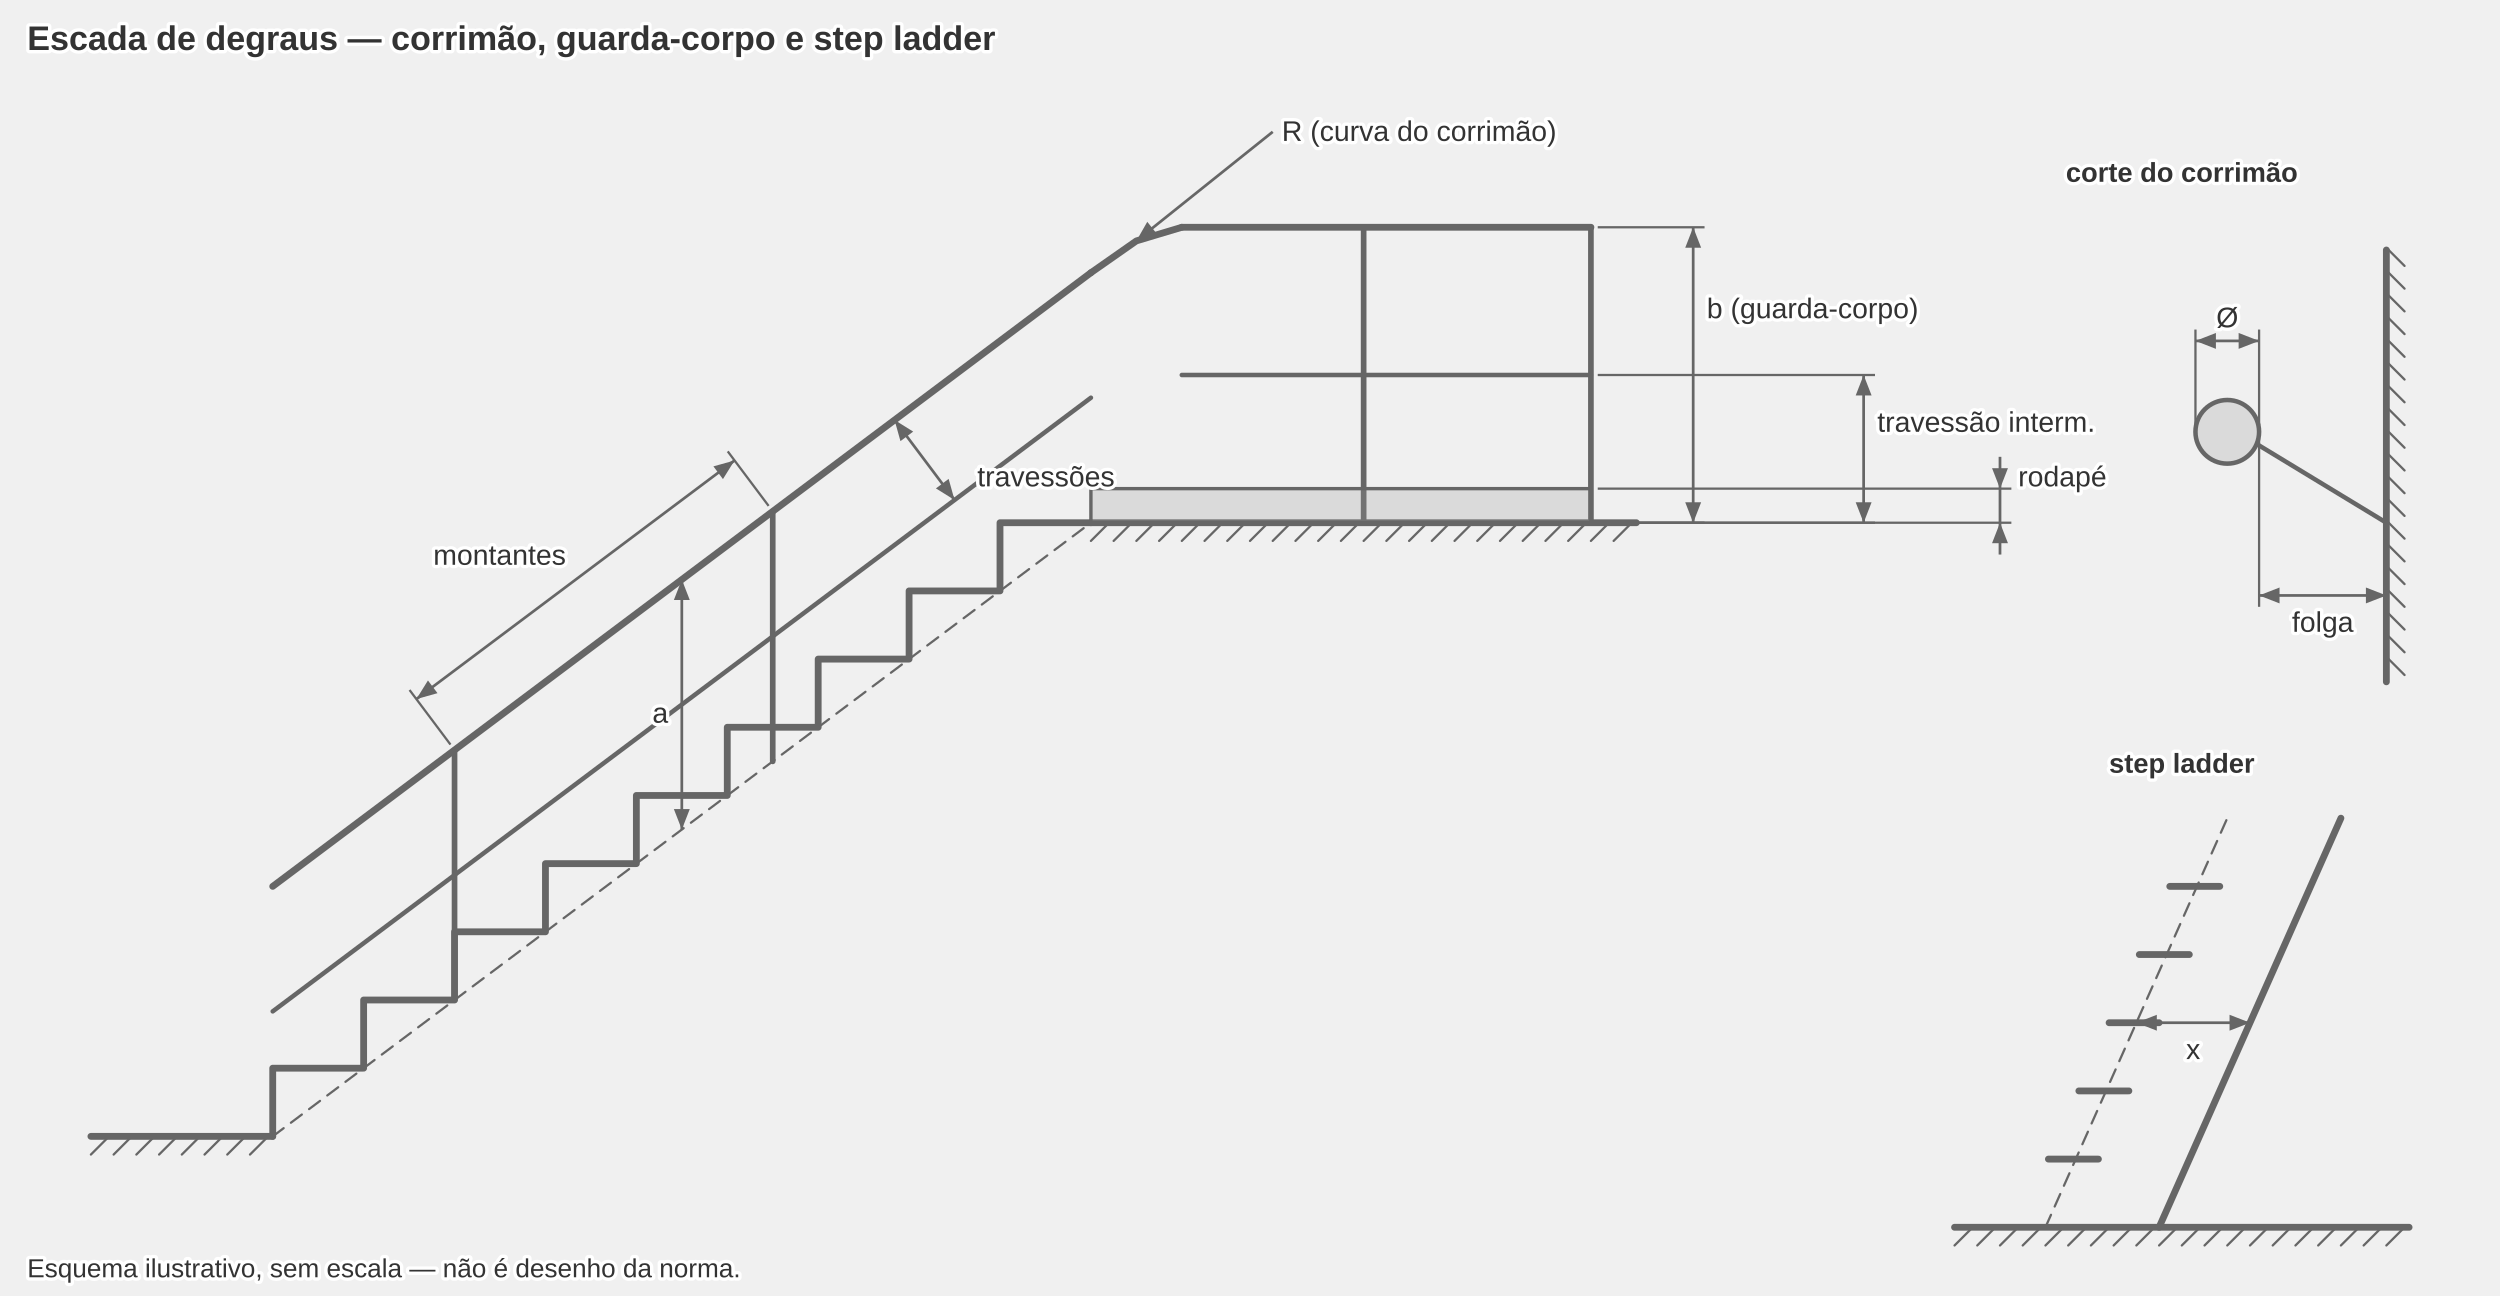
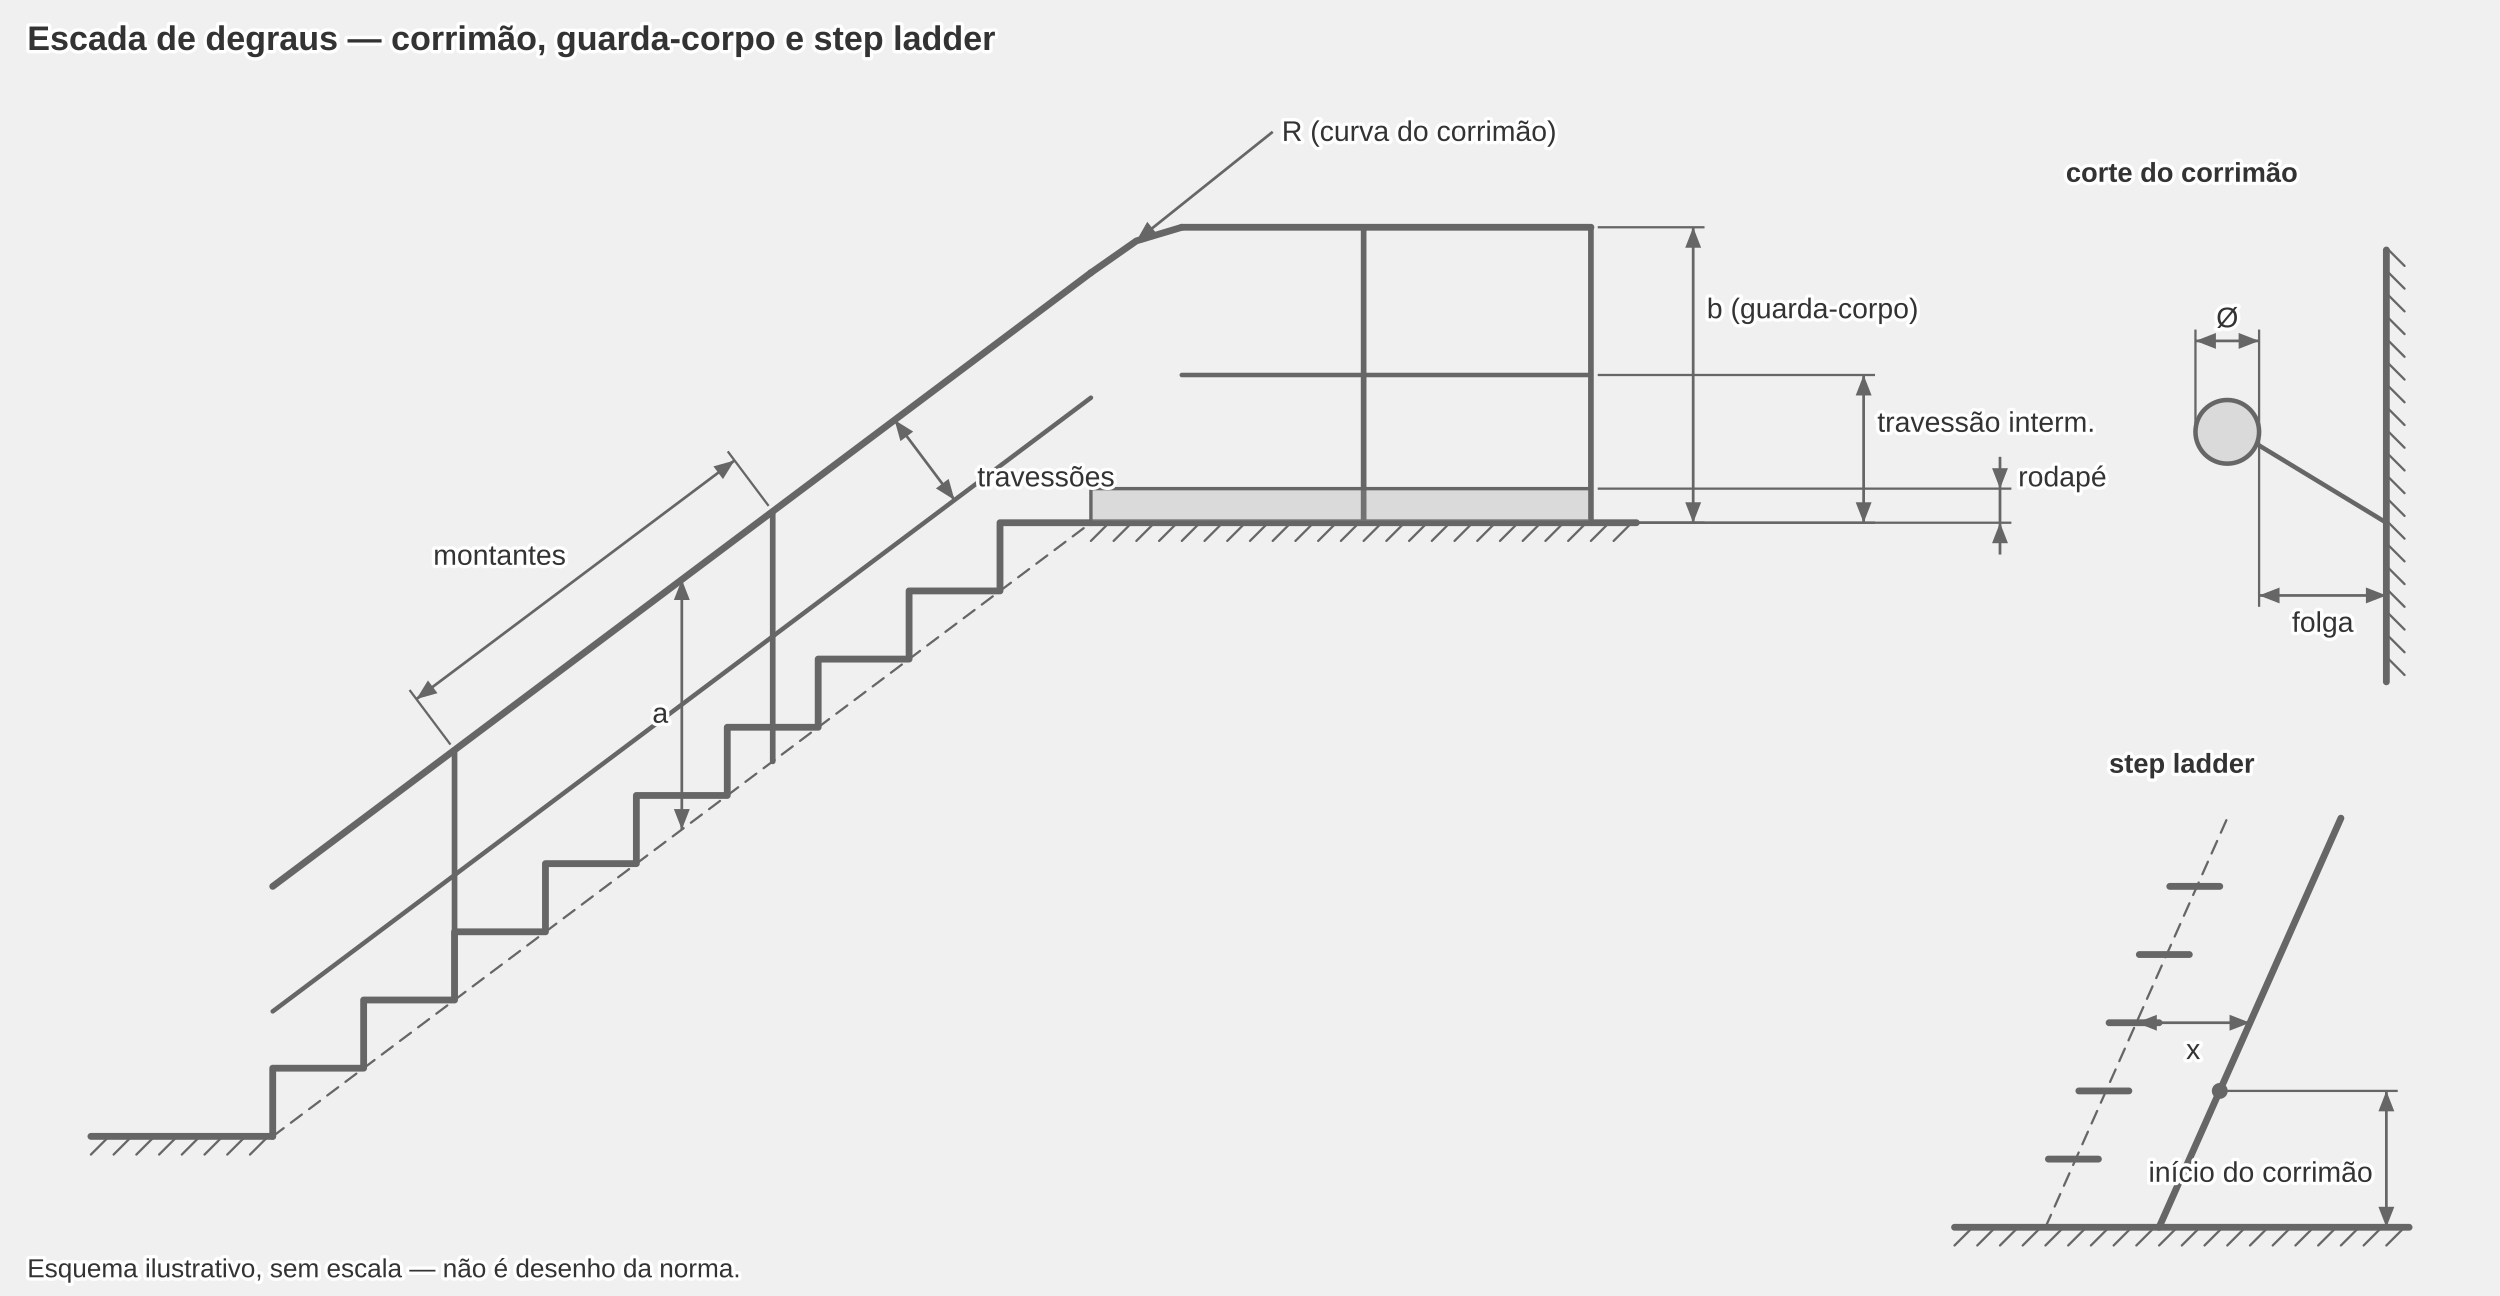
<svg xmlns="http://www.w3.org/2000/svg" viewBox="0 0 1100 570" width="1100" height="570" role="img" aria-label="Escada de degraus — corrimão, guarda-corpo e step ladder">
  <text x="12" y="22" font-size="15" font-weight="bold" font-family="Arial, Helvetica, sans-serif" fill="#333" stroke="#fff" stroke-width="3" paint-order="stroke" stroke-linejoin="round">Escada de degraus — corrimão, guarda-corpo e step ladder</text>
  <line x1="40" y1="500" x2="120" y2="500" stroke="#666" stroke-width="3" stroke-linecap="round" />
  <line x1="47" y1="501" x2="40" y2="508" stroke="#666" stroke-width="1" stroke-linecap="round" />
  <line x1="57" y1="501" x2="50" y2="508" stroke="#666" stroke-width="1" stroke-linecap="round" />
  <line x1="67" y1="501" x2="60" y2="508" stroke="#666" stroke-width="1" stroke-linecap="round" />
  <line x1="77" y1="501" x2="70" y2="508" stroke="#666" stroke-width="1" stroke-linecap="round" />
  <line x1="87" y1="501" x2="80" y2="508" stroke="#666" stroke-width="1" stroke-linecap="round" />
  <line x1="97" y1="501" x2="90" y2="508" stroke="#666" stroke-width="1" stroke-linecap="round" />
  <line x1="107" y1="501" x2="100" y2="508" stroke="#666" stroke-width="1" stroke-linecap="round" />
  <line x1="117" y1="501" x2="110" y2="508" stroke="#666" stroke-width="1" stroke-linecap="round" />
  <polyline points="120,500 120,470 160,470 160,440 200,440 200,410 240,410 240,380 280,380 280,350 320,350 320,320 360,320 360,290 400,290 400,260 440,260 440,230 480,230" stroke="#666" stroke-width="3" fill="none" stroke-linejoin="round" stroke-linecap="round" />
  <line x1="480" y1="230" x2="720" y2="230" stroke="#666" stroke-width="3" stroke-linecap="round" />
  <line x1="487" y1="231" x2="480" y2="238" stroke="#666" stroke-width="1" stroke-linecap="round" />
  <line x1="497" y1="231" x2="490" y2="238" stroke="#666" stroke-width="1" stroke-linecap="round" />
  <line x1="507" y1="231" x2="500" y2="238" stroke="#666" stroke-width="1" stroke-linecap="round" />
  <line x1="517" y1="231" x2="510" y2="238" stroke="#666" stroke-width="1" stroke-linecap="round" />
  <line x1="527" y1="231" x2="520" y2="238" stroke="#666" stroke-width="1" stroke-linecap="round" />
  <line x1="537" y1="231" x2="530" y2="238" stroke="#666" stroke-width="1" stroke-linecap="round" />
  <line x1="547" y1="231" x2="540" y2="238" stroke="#666" stroke-width="1" stroke-linecap="round" />
  <line x1="557" y1="231" x2="550" y2="238" stroke="#666" stroke-width="1" stroke-linecap="round" />
  <line x1="567" y1="231" x2="560" y2="238" stroke="#666" stroke-width="1" stroke-linecap="round" />
  <line x1="577" y1="231" x2="570" y2="238" stroke="#666" stroke-width="1" stroke-linecap="round" />
  <line x1="587" y1="231" x2="580" y2="238" stroke="#666" stroke-width="1" stroke-linecap="round" />
  <line x1="597" y1="231" x2="590" y2="238" stroke="#666" stroke-width="1" stroke-linecap="round" />
  <line x1="607" y1="231" x2="600" y2="238" stroke="#666" stroke-width="1" stroke-linecap="round" />
  <line x1="617" y1="231" x2="610" y2="238" stroke="#666" stroke-width="1" stroke-linecap="round" />
  <line x1="627" y1="231" x2="620" y2="238" stroke="#666" stroke-width="1" stroke-linecap="round" />
  <line x1="637" y1="231" x2="630" y2="238" stroke="#666" stroke-width="1" stroke-linecap="round" />
  <line x1="647" y1="231" x2="640" y2="238" stroke="#666" stroke-width="1" stroke-linecap="round" />
  <line x1="657" y1="231" x2="650" y2="238" stroke="#666" stroke-width="1" stroke-linecap="round" />
  <line x1="667" y1="231" x2="660" y2="238" stroke="#666" stroke-width="1" stroke-linecap="round" />
  <line x1="677" y1="231" x2="670" y2="238" stroke="#666" stroke-width="1" stroke-linecap="round" />
  <line x1="687" y1="231" x2="680" y2="238" stroke="#666" stroke-width="1" stroke-linecap="round" />
  <line x1="697" y1="231" x2="690" y2="238" stroke="#666" stroke-width="1" stroke-linecap="round" />
  <line x1="707" y1="231" x2="700" y2="238" stroke="#666" stroke-width="1" stroke-linecap="round" />
  <line x1="717" y1="231" x2="710" y2="238" stroke="#666" stroke-width="1" stroke-linecap="round" />
  <line x1="120" y1="500" x2="480" y2="230" stroke="#666" stroke-width="1" stroke-dasharray="6 4" stroke-linecap="round" />
  <line x1="120" y1="390" x2="480" y2="120" stroke="#666" stroke-width="3" stroke-linecap="round" />
  <polyline points="480,120 500,106 520,100" stroke="#666" stroke-width="3" fill="none" stroke-linejoin="round" stroke-linecap="round" />
  <line x1="520" y1="100" x2="700" y2="100" stroke="#666" stroke-width="3" stroke-linecap="round" />
  <line x1="120" y1="445" x2="480" y2="175" stroke="#666" stroke-width="2" stroke-linecap="round" />
  <line x1="520" y1="165" x2="700" y2="165" stroke="#666" stroke-width="2" stroke-linecap="round" />
  <line x1="200" y1="440" x2="200" y2="330" stroke="#666" stroke-width="2.5" stroke-linecap="round" />
  <line x1="340" y1="335" x2="340" y2="225" stroke="#666" stroke-width="2.5" stroke-linecap="round" />
  <line x1="600" y1="230" x2="600" y2="100" stroke="#666" stroke-width="2.5" stroke-linecap="round" />
  <line x1="700" y1="230" x2="700" y2="100" stroke="#666" stroke-width="2.5" stroke-linecap="round" />
  <rect x="480" y="215" width="220" height="15" rx="0" fill="#999" fill-opacity="0.25" stroke="#666" stroke-width="1.5" />
  <g id="cota-a" class="cota">
    <line x1="300" y1="365" x2="300" y2="255" stroke="#666" stroke-width="1.2" />
    <polygon points="300,365 296.5,356 303.5,356" fill="#666" />
    <polygon points="300,255 303.5,264 296.5,264" fill="#666" />
    <text x="294" y="318" text-anchor="end" font-size="12.5" font-family="Arial, Helvetica, sans-serif" fill="#333" stroke="#fff" stroke-width="3" paint-order="stroke" stroke-linejoin="round">a</text>
  </g>
  <g id="cota-b" class="cota">
    <line x1="703" y1="230" x2="750" y2="230" stroke="#666" stroke-width="1" />
    <line x1="703" y1="100" x2="750" y2="100" stroke="#666" stroke-width="1" />
    <line x1="745" y1="230" x2="745" y2="100" stroke="#666" stroke-width="1.2" />
    <polygon points="745,230 741.5,221 748.5,221" fill="#666" />
    <polygon points="745,100 748.5,109 741.5,109" fill="#666" />
    <text x="751" y="140" text-anchor="start" font-size="12.5" font-family="Arial, Helvetica, sans-serif" fill="#333" stroke="#fff" stroke-width="3" paint-order="stroke" stroke-linejoin="round">b (guarda-corpo)</text>
  </g>
  <g id="cota-intermediario" class="cota">
    <line x1="703" y1="230" x2="825" y2="230" stroke="#666" stroke-width="1" />
    <line x1="703" y1="165" x2="825" y2="165" stroke="#666" stroke-width="1" />
    <line x1="820" y1="230" x2="820" y2="165" stroke="#666" stroke-width="1.2" />
    <polygon points="820,230 816.5,221 823.5,221" fill="#666" />
    <polygon points="820,165 823.5,174 816.5,174" fill="#666" />
    <text x="826" y="190" text-anchor="start" font-size="12.5" font-family="Arial, Helvetica, sans-serif" fill="#333" stroke="#fff" stroke-width="3" paint-order="stroke" stroke-linejoin="round">travessão interm.</text>
  </g>
  <g id="cota-rodape" class="cota">
    <line x1="703" y1="230" x2="885" y2="230" stroke="#666" stroke-width="1" />
    <line x1="703" y1="215" x2="885" y2="215" stroke="#666" stroke-width="1" />
    <line x1="880" y1="230" x2="880" y2="215" stroke="#666" stroke-width="1.2" />
    <polygon points="880,230 883.5,239 876.5,239" fill="#666" />
    <polygon points="880,215 876.5,206 883.5,206" fill="#666" />
    <line x1="880" y1="244" x2="880" y2="230" stroke="#666" stroke-width="1.2" />
    <line x1="880" y1="215" x2="880" y2="201" stroke="#666" stroke-width="1.2" />
    <text x="888" y="214" text-anchor="start" font-size="12.5" font-family="Arial, Helvetica, sans-serif" fill="#333" stroke="#fff" stroke-width="3" paint-order="stroke" stroke-linejoin="round">rodapé</text>
  </g>
  <g id="cota-montantes" class="cota">
    <line x1="198.2" y1="327.6" x2="180.2" y2="303.6" stroke="#666" stroke-width="1" />
    <line x1="338.2" y1="222.6" x2="320.2" y2="198.6" stroke="#666" stroke-width="1" />
    <line x1="183.2" y1="307.6" x2="323.2" y2="202.6" stroke="#666" stroke-width="1.2" />
    <polygon points="183.2,307.6 188.3,299.4 192.5,305" fill="#666" />
    <polygon points="323.2,202.6 318.1,210.8 313.9,205.2" fill="#666" />
    <text x="249" y="248.5" text-anchor="end" font-size="12.5" font-family="Arial, Helvetica, sans-serif" fill="#333" stroke="#fff" stroke-width="3" paint-order="stroke" stroke-linejoin="round">montantes</text>
  </g>
  <g id="cota-travessoes" class="cota">
    <line x1="420" y1="220" x2="393.6" y2="184.8" stroke="#666" stroke-width="1.2" />
    <polygon points="420,220 411.8,214.9 417.4,210.7" fill="#666" />
    <polygon points="393.6,184.8 401.8,189.9 396.2,194.1" fill="#666" />
    <text x="430" y="214" text-anchor="start" font-size="12.5" font-family="Arial, Helvetica, sans-serif" fill="#333" stroke="#fff" stroke-width="3" paint-order="stroke" stroke-linejoin="round">travessões</text>
  </g>
  <g id="cota-raio" class="cota">
    <line x1="560" y1="58" x2="500" y2="106" stroke="#666" stroke-width="1.2" />
    <polygon points="500,106 504.8,97.6 509.2,103.1" fill="#666" />
    <text x="564" y="62" text-anchor="start" font-size="12.5" font-family="Arial, Helvetica, sans-serif" fill="#333" stroke="#fff" stroke-width="3" paint-order="stroke" stroke-linejoin="round">R (curva do corrimão)</text>
  </g>
  <text x="960" y="80" text-anchor="middle" font-size="12" font-weight="bold" font-family="Arial, Helvetica, sans-serif" fill="#333" stroke="#fff" stroke-width="3" paint-order="stroke" stroke-linejoin="round">corte do corrimão</text>
  <line x1="1050" y1="110" x2="1050" y2="300" stroke="#666" stroke-width="3" stroke-linecap="round" />
  <line x1="1051" y1="110" x2="1058" y2="117" stroke="#666" stroke-width="1" stroke-linecap="round" />
  <line x1="1051" y1="120" x2="1058" y2="127" stroke="#666" stroke-width="1" stroke-linecap="round" />
  <line x1="1051" y1="130" x2="1058" y2="137" stroke="#666" stroke-width="1" stroke-linecap="round" />
  <line x1="1051" y1="140" x2="1058" y2="147" stroke="#666" stroke-width="1" stroke-linecap="round" />
  <line x1="1051" y1="150" x2="1058" y2="157" stroke="#666" stroke-width="1" stroke-linecap="round" />
  <line x1="1051" y1="160" x2="1058" y2="167" stroke="#666" stroke-width="1" stroke-linecap="round" />
  <line x1="1051" y1="170" x2="1058" y2="177" stroke="#666" stroke-width="1" stroke-linecap="round" />
  <line x1="1051" y1="180" x2="1058" y2="187" stroke="#666" stroke-width="1" stroke-linecap="round" />
  <line x1="1051" y1="190" x2="1058" y2="197" stroke="#666" stroke-width="1" stroke-linecap="round" />
  <line x1="1051" y1="200" x2="1058" y2="207" stroke="#666" stroke-width="1" stroke-linecap="round" />
  <line x1="1051" y1="210" x2="1058" y2="217" stroke="#666" stroke-width="1" stroke-linecap="round" />
  <line x1="1051" y1="220" x2="1058" y2="227" stroke="#666" stroke-width="1" stroke-linecap="round" />
  <line x1="1051" y1="230" x2="1058" y2="237" stroke="#666" stroke-width="1" stroke-linecap="round" />
  <line x1="1051" y1="240" x2="1058" y2="247" stroke="#666" stroke-width="1" stroke-linecap="round" />
  <line x1="1051" y1="250" x2="1058" y2="257" stroke="#666" stroke-width="1" stroke-linecap="round" />
  <line x1="1051" y1="260" x2="1058" y2="267" stroke="#666" stroke-width="1" stroke-linecap="round" />
  <line x1="1051" y1="270" x2="1058" y2="277" stroke="#666" stroke-width="1" stroke-linecap="round" />
  <line x1="1051" y1="280" x2="1058" y2="287" stroke="#666" stroke-width="1" stroke-linecap="round" />
  <line x1="1051" y1="290" x2="1058" y2="297" stroke="#666" stroke-width="1" stroke-linecap="round" />
  <circle cx="980" cy="190" r="14" stroke="#666" stroke-width="2" fill="#999" fill-opacity="0.25" />
  <line x1="994" y1="196" x2="1050" y2="230" stroke="#666" stroke-width="2" stroke-linecap="round" />
  <g id="cota-diametro" class="cota">
    <line x1="966" y1="187" x2="966" y2="145" stroke="#666" stroke-width="1" />
    <line x1="994" y1="187" x2="994" y2="145" stroke="#666" stroke-width="1" />
    <line x1="966" y1="150" x2="994" y2="150" stroke="#666" stroke-width="1.2" />
    <polygon points="966,150 975,146.5 975,153.5" fill="#666" />
    <polygon points="994,150 985,153.5 985,146.5" fill="#666" />
    <text x="980" y="144" text-anchor="middle" font-size="12.5" font-family="Arial, Helvetica, sans-serif" fill="#333" stroke="#fff" stroke-width="3" paint-order="stroke" stroke-linejoin="round">Ø</text>
  </g>
  <g id="cota-folga" class="cota">
    <line x1="994" y1="193" x2="994" y2="267" stroke="#666" stroke-width="1" />
    <line x1="994" y1="262" x2="1050" y2="262" stroke="#666" stroke-width="1.2" />
    <polygon points="994,262 1003,258.5 1003,265.5" fill="#666" />
    <polygon points="1050,262 1041,265.5 1041,258.5" fill="#666" />
    <text x="1022" y="278" text-anchor="middle" font-size="12.5" font-family="Arial, Helvetica, sans-serif" fill="#333" stroke="#fff" stroke-width="3" paint-order="stroke" stroke-linejoin="round">folga</text>
  </g>
  <text x="960" y="340" text-anchor="middle" font-size="12" font-weight="bold" font-family="Arial, Helvetica, sans-serif" fill="#333" stroke="#fff" stroke-width="3" paint-order="stroke" stroke-linejoin="round">step ladder</text>
  <line x1="860" y1="540" x2="1060" y2="540" stroke="#666" stroke-width="3" stroke-linecap="round" />
  <line x1="867" y1="541" x2="860" y2="548" stroke="#666" stroke-width="1" stroke-linecap="round" />
  <line x1="877" y1="541" x2="870" y2="548" stroke="#666" stroke-width="1" stroke-linecap="round" />
  <line x1="887" y1="541" x2="880" y2="548" stroke="#666" stroke-width="1" stroke-linecap="round" />
  <line x1="897" y1="541" x2="890" y2="548" stroke="#666" stroke-width="1" stroke-linecap="round" />
  <line x1="907" y1="541" x2="900" y2="548" stroke="#666" stroke-width="1" stroke-linecap="round" />
  <line x1="917" y1="541" x2="910" y2="548" stroke="#666" stroke-width="1" stroke-linecap="round" />
  <line x1="927" y1="541" x2="920" y2="548" stroke="#666" stroke-width="1" stroke-linecap="round" />
  <line x1="937" y1="541" x2="930" y2="548" stroke="#666" stroke-width="1" stroke-linecap="round" />
  <line x1="947" y1="541" x2="940" y2="548" stroke="#666" stroke-width="1" stroke-linecap="round" />
  <line x1="957" y1="541" x2="950" y2="548" stroke="#666" stroke-width="1" stroke-linecap="round" />
  <line x1="967" y1="541" x2="960" y2="548" stroke="#666" stroke-width="1" stroke-linecap="round" />
  <line x1="977" y1="541" x2="970" y2="548" stroke="#666" stroke-width="1" stroke-linecap="round" />
  <line x1="987" y1="541" x2="980" y2="548" stroke="#666" stroke-width="1" stroke-linecap="round" />
  <line x1="997" y1="541" x2="990" y2="548" stroke="#666" stroke-width="1" stroke-linecap="round" />
  <line x1="1007" y1="541" x2="1000" y2="548" stroke="#666" stroke-width="1" stroke-linecap="round" />
  <line x1="1017" y1="541" x2="1010" y2="548" stroke="#666" stroke-width="1" stroke-linecap="round" />
  <line x1="1027" y1="541" x2="1020" y2="548" stroke="#666" stroke-width="1" stroke-linecap="round" />
  <line x1="1037" y1="541" x2="1030" y2="548" stroke="#666" stroke-width="1" stroke-linecap="round" />
  <line x1="1047" y1="541" x2="1040" y2="548" stroke="#666" stroke-width="1" stroke-linecap="round" />
  <line x1="1057" y1="541" x2="1050" y2="548" stroke="#666" stroke-width="1" stroke-linecap="round" />
  <line x1="900" y1="540" x2="980" y2="360" stroke="#666" stroke-width="1" stroke-dasharray="6 4" stroke-linecap="round" />
  <line x1="901.3" y1="510" x2="923.3" y2="510" stroke="#666" stroke-width="3" stroke-linecap="round" />
  <line x1="914.7" y1="480" x2="936.7" y2="480" stroke="#666" stroke-width="3" stroke-linecap="round" />
  <line x1="928" y1="450" x2="950" y2="450" stroke="#666" stroke-width="3" stroke-linecap="round" />
  <line x1="941.3" y1="420" x2="963.3" y2="420" stroke="#666" stroke-width="3" stroke-linecap="round" />
  <line x1="954.7" y1="390" x2="976.7" y2="390" stroke="#666" stroke-width="3" stroke-linecap="round" />
  <line x1="950" y1="540" x2="1030" y2="360" stroke="#666" stroke-width="3" stroke-linecap="round" />
  <g id="cota-x" class="cota">
    <line x1="940" y1="450" x2="990" y2="450" stroke="#666" stroke-width="1.2" />
    <polygon points="940,450 949,446.5 949,453.5" fill="#666" />
    <polygon points="990,450 981,453.5 981,446.5" fill="#666" />
    <text x="965" y="466" text-anchor="middle" font-size="12.5" font-family="Arial, Helvetica, sans-serif" fill="#333" stroke="#fff" stroke-width="3" paint-order="stroke" stroke-linejoin="round">x</text>
  </g>
+   <g id="cota-inicio-corrimao" class="cota">
+     <line x1="979.7" y1="480.0" x2="1055.0" y2="480.0" stroke="#666" stroke-width="1" />
+     <line x1="1050.0" y1="540.0" x2="1050.0" y2="480.0" stroke="#666" stroke-width="1.2" />
+     <polygon points="1050.0,480.0 1053.5,489.0 1046.5,489.0" fill="#666" />
+     <polygon points="1050.0,540.0 1046.5,531.0 1053.5,531.0" fill="#666" />
+     <circle cx="976.7" cy="480" r="3.5" fill="#666" />
+     <text x="1044.0" y="520.0" text-anchor="end" font-size="12.5" font-family="Arial, Helvetica, sans-serif" fill="#333" stroke="#fff" stroke-width="3" paint-order="stroke" stroke-linejoin="round">início do corrimão</text>
+   </g>
  <text x="12" y="562" font-size="11.5" font-family="Arial, Helvetica, sans-serif" fill="#333" stroke="#fff" stroke-width="3" paint-order="stroke" stroke-linejoin="round">Esquema ilustrativo, sem escala — não é desenho da norma.</text>
</svg>
